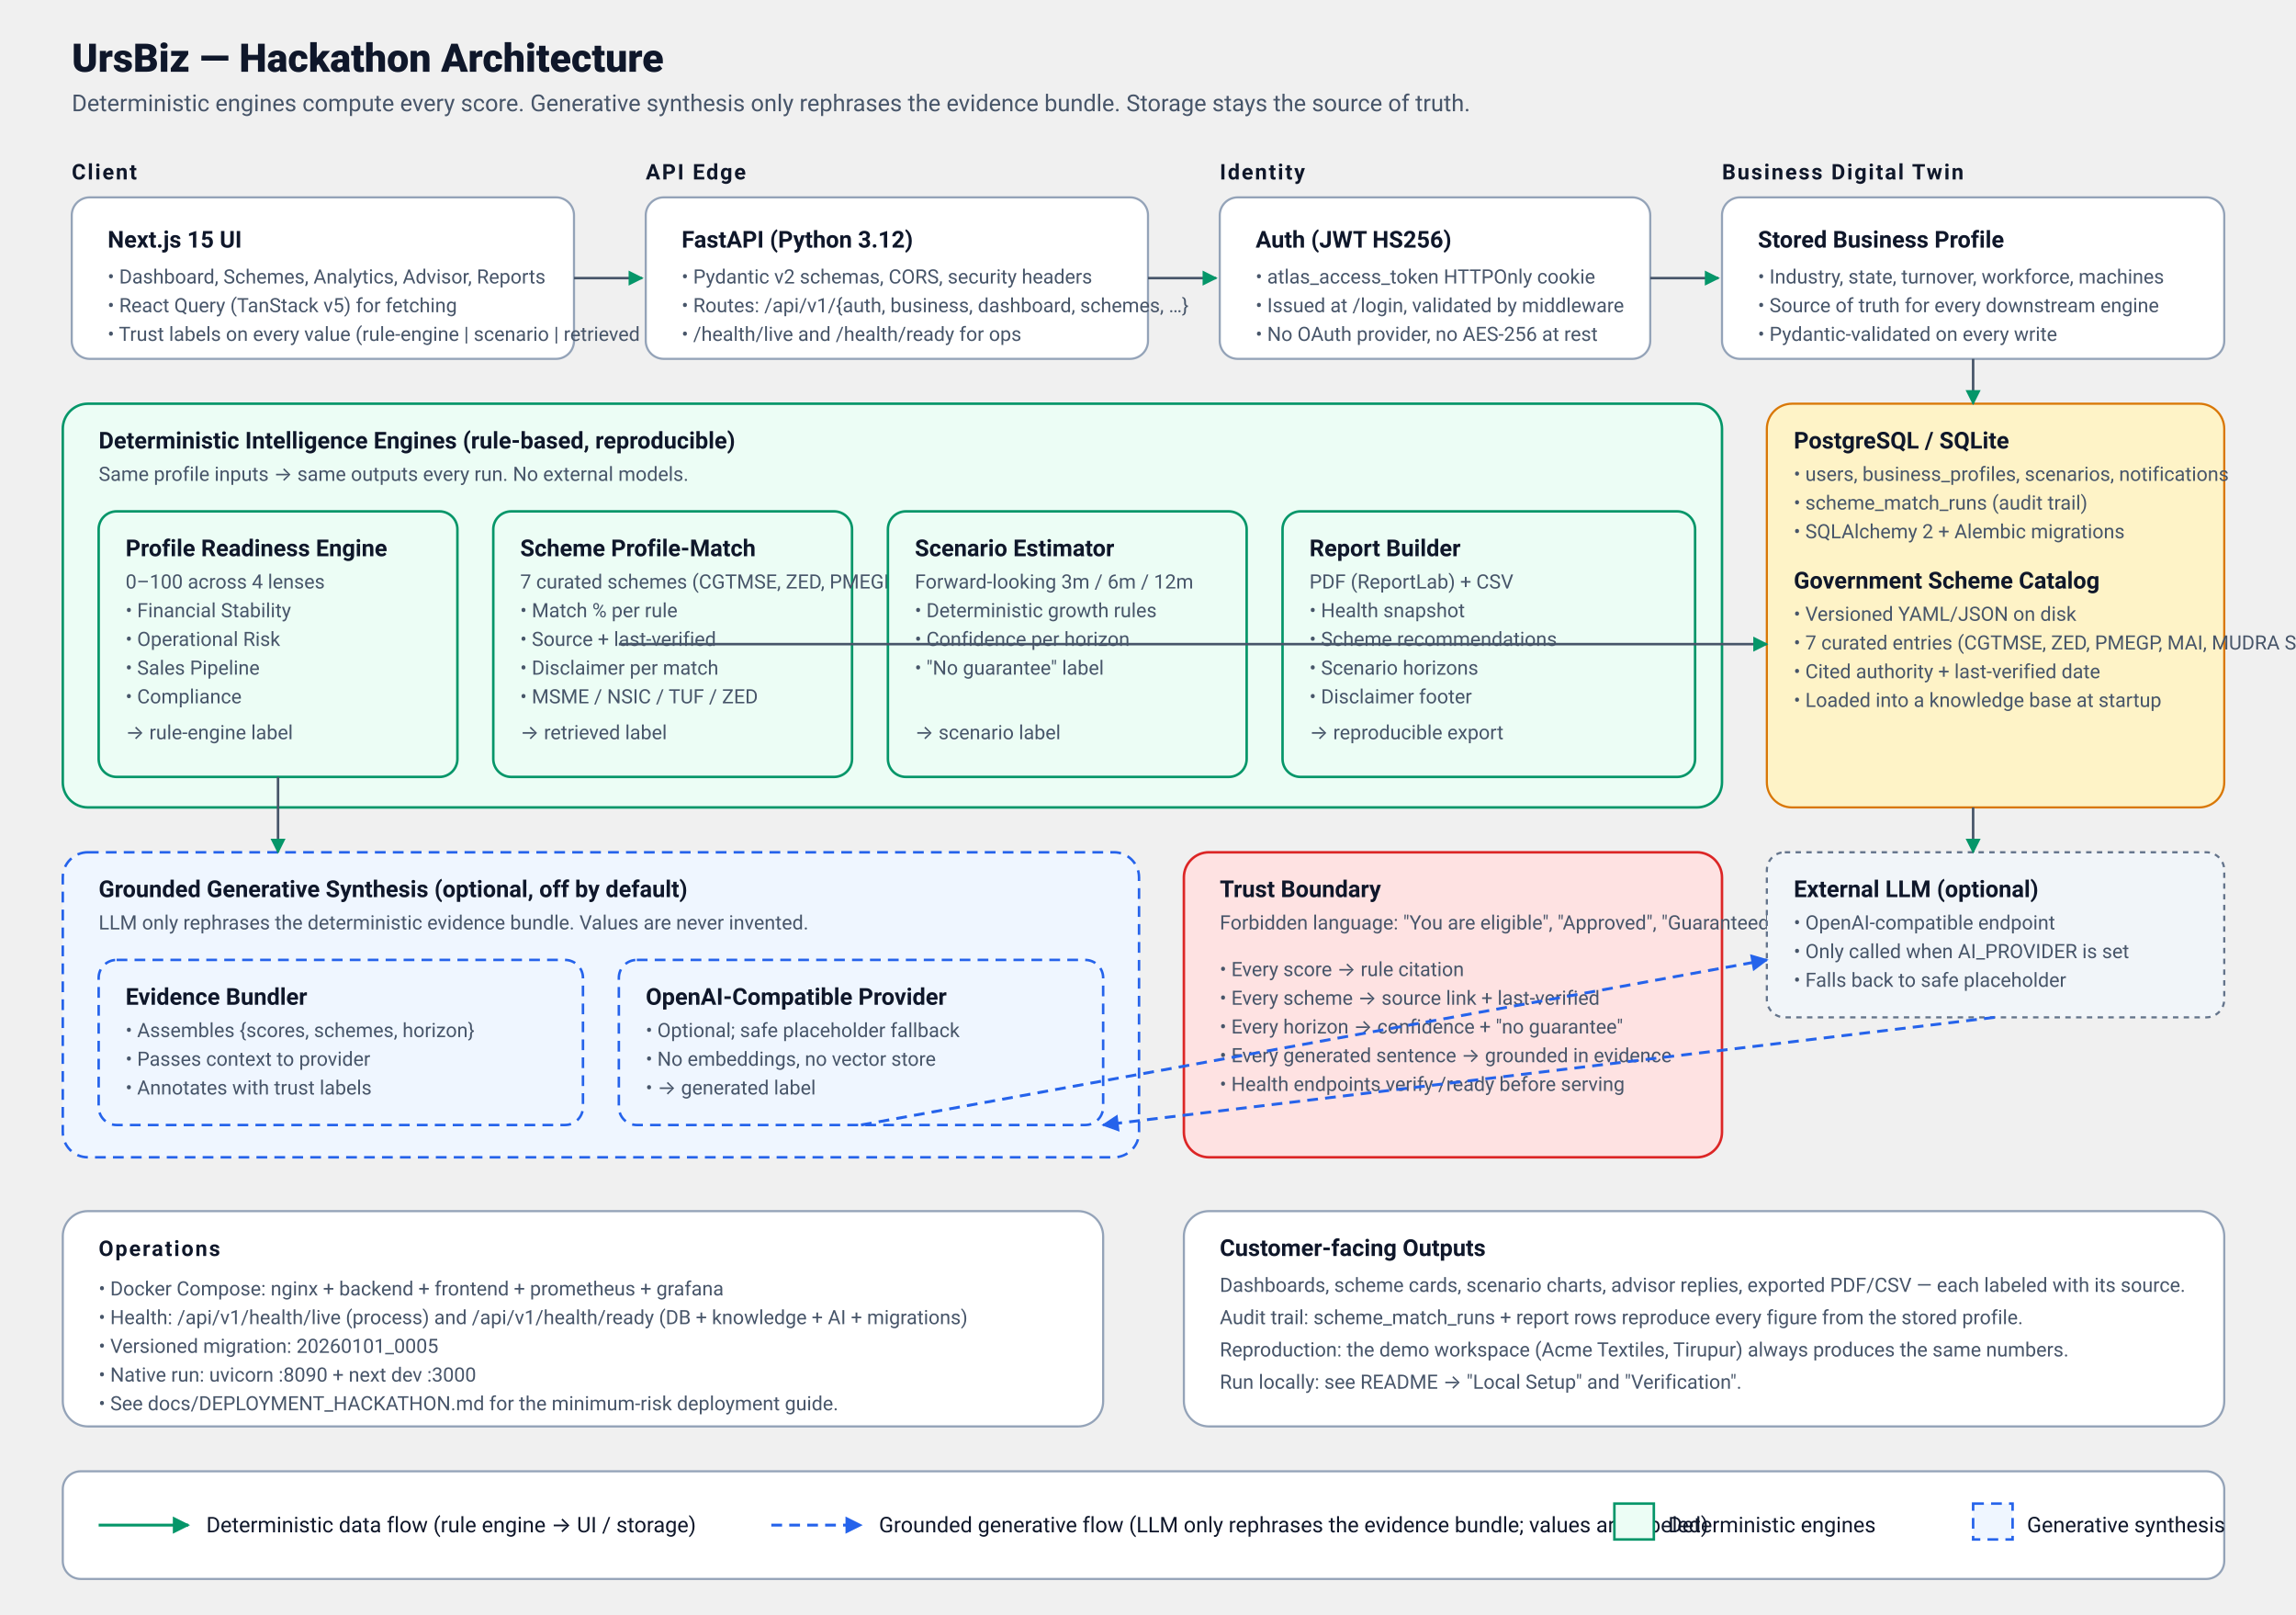
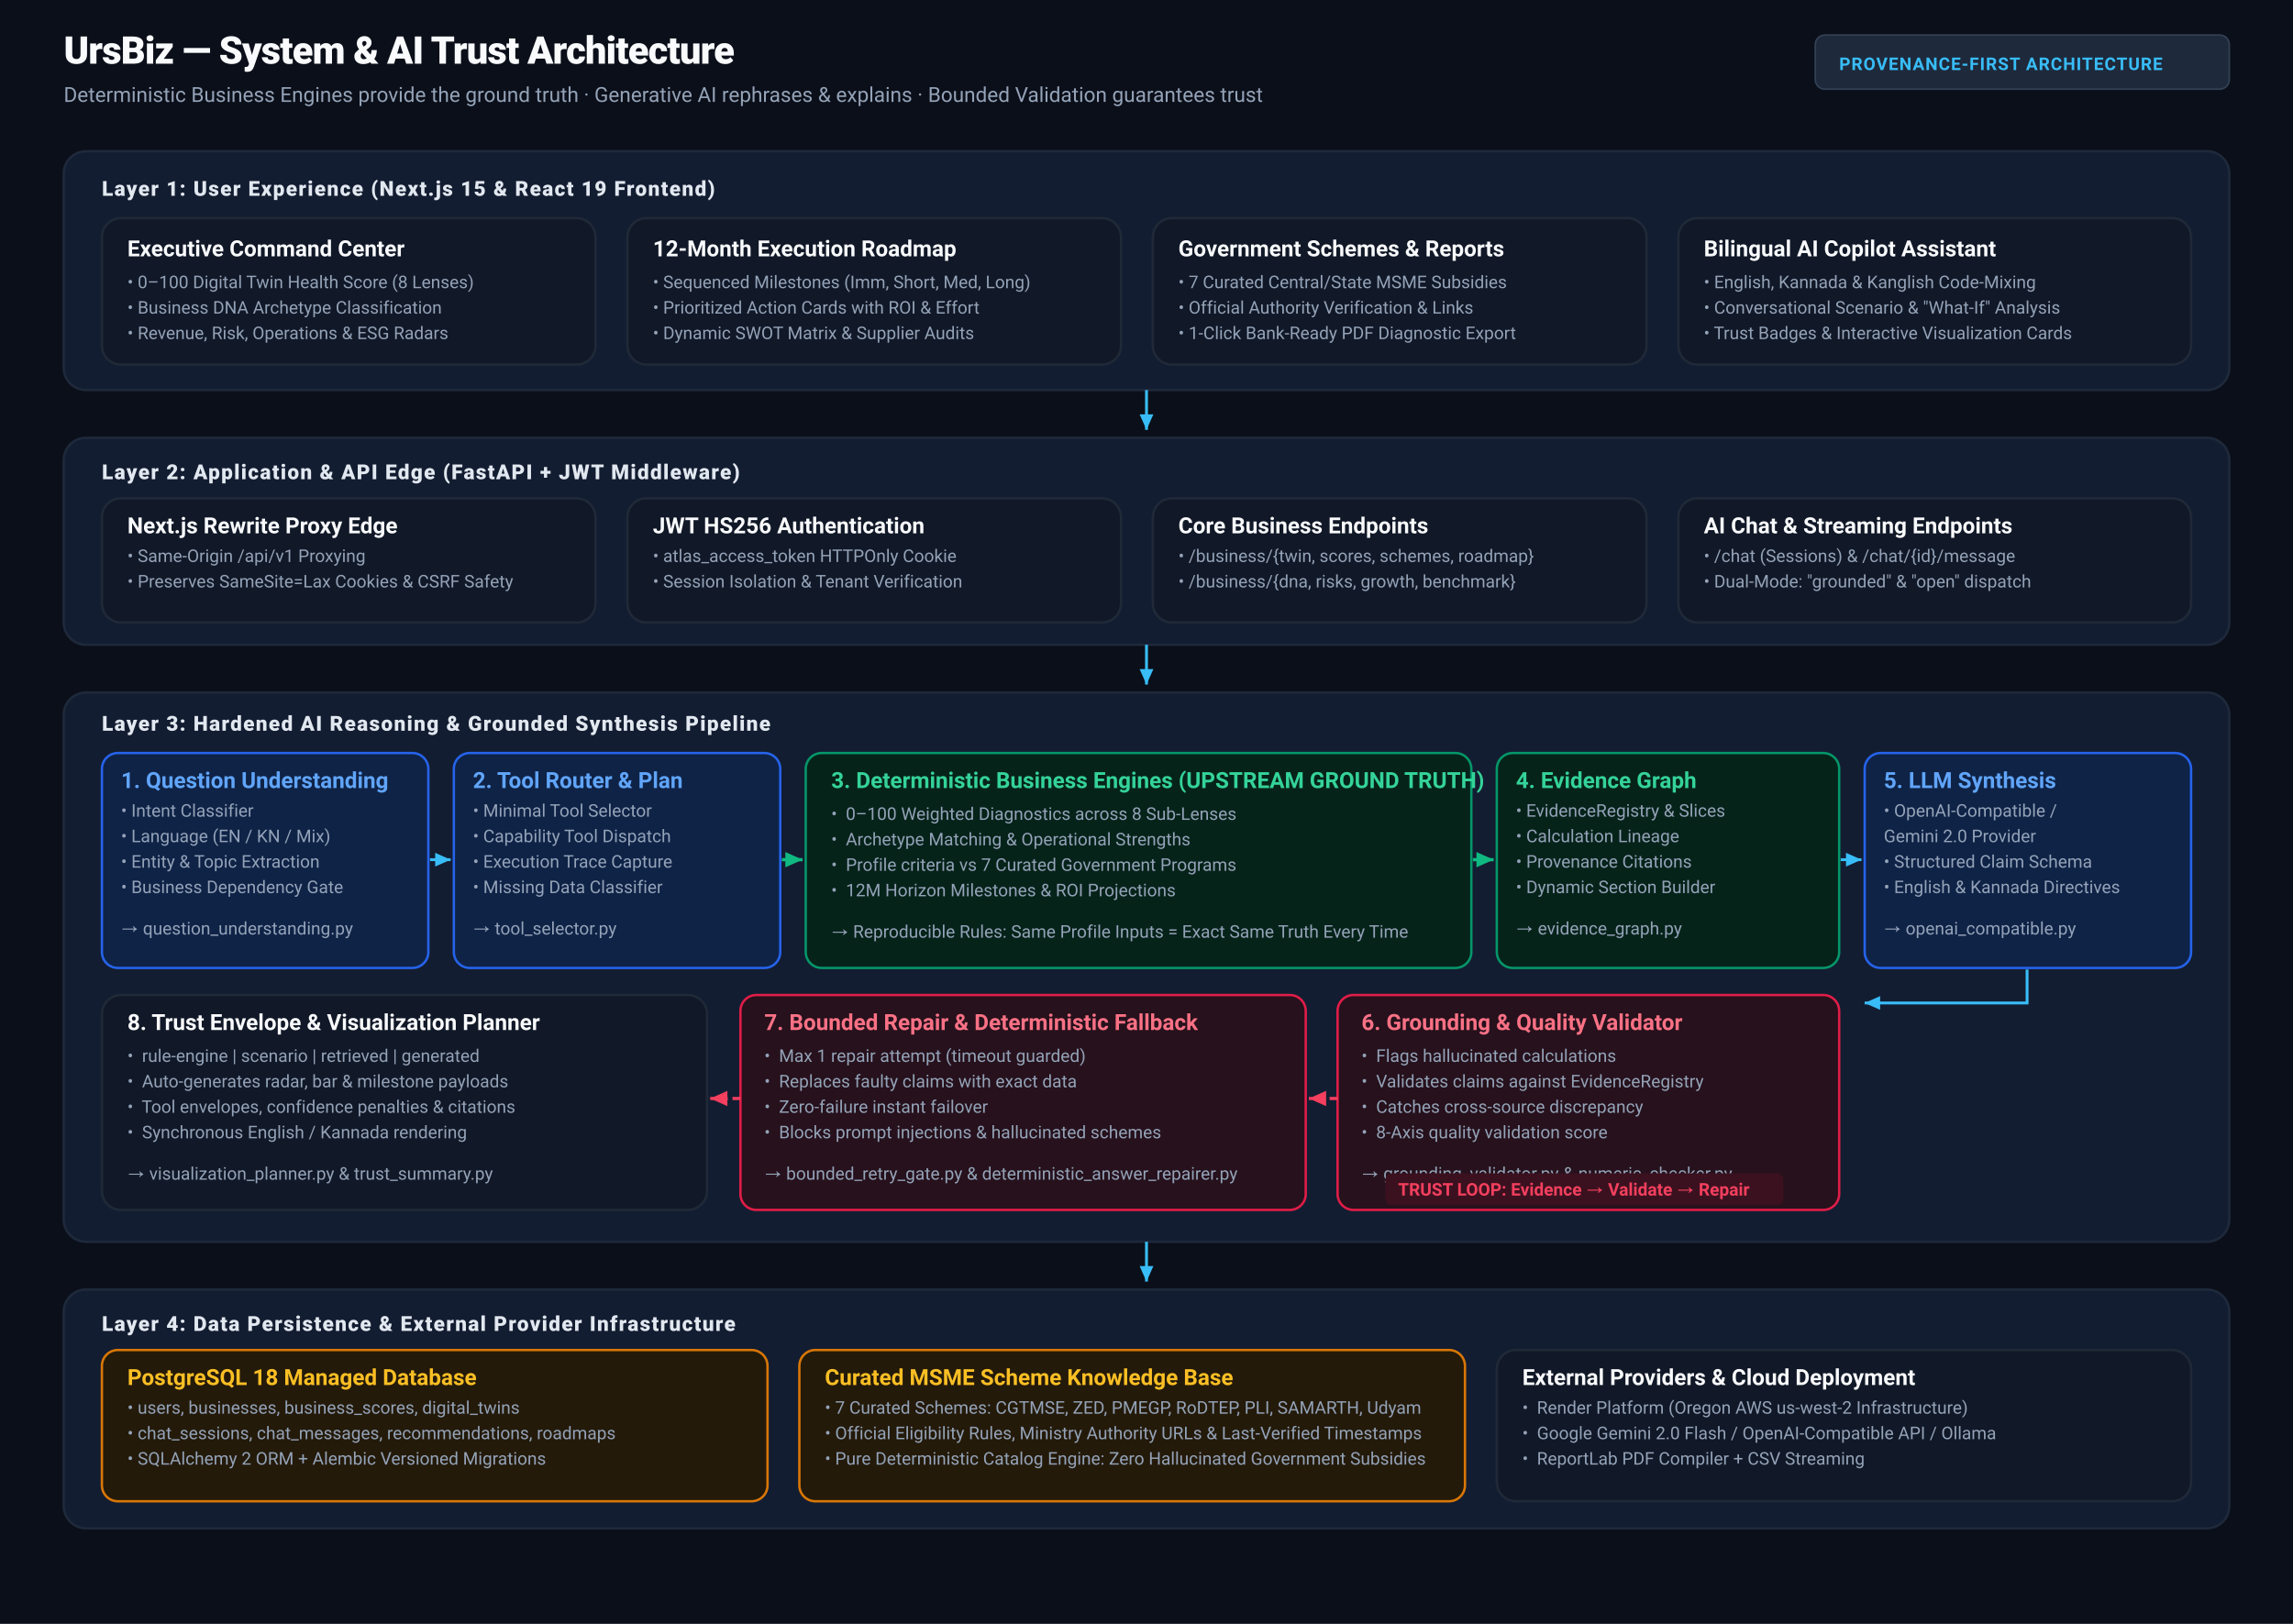
- <svg xmlns="http://www.w3.org/2000/svg" viewBox="0 0 1280 900" font-family="-apple-system, BlinkMacSystemFont, 'Segoe UI', Roboto, sans-serif">
+ <svg xmlns="http://www.w3.org/2000/svg" viewBox="0 0 1440 1020" font-family="-apple-system, BlinkMacSystemFont, 'Segoe UI', Roboto, Helvetica, Arial, sans-serif">
  <defs>
    <style>
-       .title { font-size: 22px; font-weight: 800; fill: #0F172A; }
-       .subtitle { font-size: 13px; fill: #475569; }
-       .layer-title { font-size: 12px; font-weight: 700; fill: #0F172A; letter-spacing: 0.08em; text-transform: uppercase; }
-       .box { fill: #FFFFFF; stroke: #94A3B8; stroke-width: 1.2; }
-       .box-deterministic { fill: #ECFDF5; stroke: #059669; stroke-width: 1.4; }
-       .box-generative { fill: #EFF6FF; stroke: #2563EB; stroke-width: 1.4; stroke-dasharray: 6 4; }
-       .box-storage { fill: #FEF3C7; stroke: #D97706; stroke-width: 1.2; }
-       .box-ext { fill: #F1F5F9; stroke: #64748B; stroke-width: 1.2; stroke-dasharray: 3 3; }
-       .box-trust { fill: #FEE2E2; stroke: #DC2626; stroke-width: 1.4; }
-       .label { font-size: 13px; font-weight: 700; fill: #0F172A; }
-       .sub { font-size: 11px; fill: #475569; }
-       .dashed { stroke: #94A3B8; stroke-width: 1.2; stroke-dasharray: 4 3; fill: none; }
-       .solid { stroke: #475569; stroke-width: 1.4; fill: none; }
-       .arrow-det { stroke: #059669; stroke-width: 1.6; fill: none; marker-end: url(#arrowDet); }
-       .arrow-gen { stroke: #2563EB; stroke-width: 1.6; fill: none; stroke-dasharray: 6 4; marker-end: url(#arrowGen); }
-       .legend-text { font-size: 12px; fill: #0F172A; }
+       .bg { fill: #0B0F19; }
+       .card-bg { fill: #111827; stroke: #1F2937; stroke-width: 1.5; rx: 12; }
+       .layer-bg { fill: #131D31; stroke: #1E293B; stroke-width: 1.5; rx: 14; }
+       .det-bg { fill: #06231A; stroke: #059669; stroke-width: 1.5; rx: 10; }
+       .ai-bg { fill: #0F2347; stroke: #2563EB; stroke-width: 1.5; rx: 10; }
+       .trust-bg { fill: #26111C; stroke: #E11D48; stroke-width: 1.5; rx: 10; }
+       .data-bg { fill: #241A0A; stroke: #D97706; stroke-width: 1.5; rx: 10; }
+       .title { font-size: 24px; font-weight: 800; fill: #F8FAFC; letter-spacing: -0.02em; }
+       .subtitle { font-size: 13px; fill: #94A3B8; }
+       .badge { font-size: 11px; font-weight: 700; fill: #38BDF8; letter-spacing: 0.05em; text-transform: uppercase; }
+       .layer-label { font-size: 13px; font-weight: 800; fill: #E2E8F0; letter-spacing: 0.06em; text-transform: uppercase; }
+       .box-title { font-size: 14px; font-weight: 700; fill: #F8FAFC; }
+       .box-desc { font-size: 11px; fill: #94A3B8; line-height: 1.4; }
+       .box-det-title { font-size: 14px; font-weight: 700; fill: #34D399; }
+       .box-ai-title { font-size: 14px; font-weight: 700; fill: #60A5FA; }
+       .box-trust-title { font-size: 14px; font-weight: 700; fill: #FB7185; }
+       .box-data-title { font-size: 14px; font-weight: 700; fill: #FBBF24; }
+       .flow-arrow { stroke: #38BDF8; stroke-width: 1.8; fill: none; marker-end: url(#arrowBlue); }
+       .flow-arrow-green { stroke: #10B981; stroke-width: 2.0; fill: none; marker-end: url(#arrowGreen); }
+       .flow-arrow-trust { stroke: #F43F5E; stroke-width: 2.0; fill: none; stroke-dasharray: 5 3; marker-end: url(#arrowRose); }
+       .loop-label { font-size: 11px; font-weight: 700; fill: #F43F5E; }
    </style>
-     <marker id="arrowDet" viewBox="0 0 10 10" refX="9" refY="5" markerWidth="6" markerHeight="6" orient="auto">
-       <path d="M0,0 L10,5 L0,10 z" fill="#059669" />
+     <marker id="arrowBlue" viewBox="0 0 10 10" refX="9" refY="5" markerWidth="6" markerHeight="6" orient="auto">
+       <path d="M0,1 L9,5 L0,9 z" fill="#38BDF8" />
    </marker>
-     <marker id="arrowGen" viewBox="0 0 10 10" refX="9" refY="5" markerWidth="6" markerHeight="6" orient="auto">
-       <path d="M0,0 L10,5 L0,10 z" fill="#2563EB" />
+     <marker id="arrowGreen" viewBox="0 0 10 10" refX="9" refY="5" markerWidth="6" markerHeight="6" orient="auto">
+       <path d="M0,1 L9,5 L0,9 z" fill="#10B981" />
+     </marker>
+     <marker id="arrowRose" viewBox="0 0 10 10" refX="9" refY="5" markerWidth="6" markerHeight="6" orient="auto">
+       <path d="M0,1 L9,5 L0,9 z" fill="#F43F5E" />
    </marker>
  </defs>
-   <text x="40" y="40" class="title">UrsBiz — Hackathon Architecture</text>
-   <text x="40" y="62" class="subtitle">Deterministic engines compute every score. Generative synthesis only rephrases the evidence bundle. Storage stays the source of truth.</text>
-   <text x="40" y="100" class="layer-title">Client</text>
-   <rect x="40" y="110" width="280" height="90" rx="10" class="box" />
-   <text x="60" y="138" class="label">Next.js 15 UI</text>
-   <text x="60" y="158" class="sub">• Dashboard, Schemes, Analytics, Advisor, Reports</text>
-   <text x="60" y="174" class="sub">• React Query (TanStack v5) for fetching</text>
-   <text x="60" y="190" class="sub">• Trust labels on every value (rule-engine | scenario | retrieved | generated)</text>
-   <text x="360" y="100" class="layer-title">API Edge</text>
-   <rect x="360" y="110" width="280" height="90" rx="10" class="box" />
-   <text x="380" y="138" class="label">FastAPI (Python 3.12)</text>
-   <text x="380" y="158" class="sub">• Pydantic v2 schemas, CORS, security headers</text>
-   <text x="380" y="174" class="sub">• Routes: /api/v1/{auth, business, dashboard, schemes, …}</text>
-   <text x="380" y="190" class="sub">• /health/live and /health/ready for ops</text>
-   <text x="680" y="100" class="layer-title">Identity</text>
-   <rect x="680" y="110" width="240" height="90" rx="10" class="box" />
-   <text x="700" y="138" class="label">Auth (JWT HS256)</text>
-   <text x="700" y="158" class="sub">• atlas_access_token HTTPOnly cookie</text>
-   <text x="700" y="174" class="sub">• Issued at /login, validated by middleware</text>
-   <text x="700" y="190" class="sub">• No OAuth provider, no AES-256 at rest</text>
-   <text x="960" y="100" class="layer-title">Business Digital Twin</text>
-   <rect x="960" y="110" width="280" height="90" rx="10" class="box" />
-   <text x="980" y="138" class="label">Stored Business Profile</text>
-   <text x="980" y="158" class="sub">• Industry, state, turnover, workforce, machines</text>
-   <text x="980" y="174" class="sub">• Source of truth for every downstream engine</text>
-   <text x="980" y="190" class="sub">• Pydantic-validated on every write</text>
-   <line x1="320" y1="155" x2="358" y2="155" class="solid" marker-end="url(#arrowDet)" />
-   <line x1="640" y1="155" x2="678" y2="155" class="solid" marker-end="url(#arrowDet)" />
-   <line x1="920" y1="155" x2="958" y2="155" class="solid" marker-end="url(#arrowDet)" />
-   <rect x="35" y="225" width="925" height="225" rx="14" class="box-deterministic" />
-   <text x="55" y="250" class="label" fill="#065F46">Deterministic Intelligence Engines (rule-based, reproducible)</text>
-   <text x="55" y="268" class="sub" fill="#065F46">Same profile inputs → same outputs every run. No external models.</text>
-   <rect x="55" y="285" width="200" height="148" rx="10" class="box-deterministic" />
-   <text x="70" y="310" class="label">Profile Readiness Engine</text>
-   <text x="70" y="328" class="sub">0–100 across 4 lenses</text>
-   <text x="70" y="344" class="sub">• Financial Stability</text>
-   <text x="70" y="360" class="sub">• Operational Risk</text>
-   <text x="70" y="376" class="sub">• Sales Pipeline</text>
-   <text x="70" y="392" class="sub">• Compliance</text>
-   <text x="70" y="412" class="sub" fill="#065F46">→ rule-engine label</text>
-   <rect x="275" y="285" width="200" height="148" rx="10" class="box-deterministic" />
-   <text x="290" y="310" class="label">Scheme Profile-Match</text>
-   <text x="290" y="328" class="sub">7 curated schemes (CGTMSE, ZED, PMEGP, MAI, MUDRA Shishu, NSIC, Udyam)</text>
-   <text x="290" y="344" class="sub">• Match % per rule</text>
-   <text x="290" y="360" class="sub">• Source + last-verified</text>
-   <text x="290" y="376" class="sub">• Disclaimer per match</text>
-   <text x="290" y="392" class="sub">• MSME / NSIC / TUF / ZED</text>
-   <text x="290" y="412" class="sub" fill="#065F46">→ retrieved label</text>
-   <rect x="495" y="285" width="200" height="148" rx="10" class="box-deterministic" />
-   <text x="510" y="310" class="label">Scenario Estimator</text>
-   <text x="510" y="328" class="sub">Forward-looking 3m / 6m / 12m</text>
-   <text x="510" y="344" class="sub">• Deterministic growth rules</text>
-   <text x="510" y="360" class="sub">• Confidence per horizon</text>
-   <text x="510" y="376" class="sub">• "No guarantee" label</text>
-   <text x="510" y="412" class="sub" fill="#065F46">→ scenario label</text>
-   <rect x="715" y="285" width="230" height="148" rx="10" class="box-deterministic" />
-   <text x="730" y="310" class="label">Report Builder</text>
-   <text x="730" y="328" class="sub">PDF (ReportLab) + CSV</text>
-   <text x="730" y="344" class="sub">• Health snapshot</text>
-   <text x="730" y="360" class="sub">• Scheme recommendations</text>
-   <text x="730" y="376" class="sub">• Scenario horizons</text>
-   <text x="730" y="392" class="sub">• Disclaimer footer</text>
-   <text x="730" y="412" class="sub" fill="#065F46">→ reproducible export</text>
-   <rect x="35" y="475" width="600" height="170" rx="14" class="box-generative" />
-   <text x="55" y="500" class="label" fill="#1E3A8A">Grounded Generative Synthesis (optional, off by default)</text>
-   <text x="55" y="518" class="sub" fill="#1E3A8A">LLM only rephrases the deterministic evidence bundle. Values are never invented.</text>
-   <rect x="55" y="535" width="270" height="92" rx="10" class="box-generative" />
-   <text x="70" y="560" class="label">Evidence Bundler</text>
-   <text x="70" y="578" class="sub">• Assembles {scores, schemes, horizon}</text>
-   <text x="70" y="594" class="sub">• Passes context to provider</text>
-   <text x="70" y="610" class="sub">• Annotates with trust labels</text>
-   <rect x="345" y="535" width="270" height="92" rx="10" class="box-generative" />
-   <text x="360" y="560" class="label">OpenAI-Compatible Provider</text>
-   <text x="360" y="578" class="sub">• Optional; safe placeholder fallback</text>
-   <text x="360" y="594" class="sub">• No embeddings, no vector store</text>
-   <text x="360" y="610" class="sub">• → generated label</text>
-   <rect x="660" y="475" width="300" height="170" rx="14" class="box-trust" />
-   <text x="680" y="500" class="label" fill="#7F1D1D">Trust Boundary</text>
-   <text x="680" y="518" class="sub" fill="#7F1D1D">Forbidden language: "You are eligible", "Approved", "Guaranteed", "You will receive funding". Use "Profile match".</text>
-   <text x="680" y="544" class="sub">• Every score → rule citation</text>
-   <text x="680" y="560" class="sub">• Every scheme → source link + last-verified</text>
-   <text x="680" y="576" class="sub">• Every horizon → confidence + "no guarantee"</text>
-   <text x="680" y="592" class="sub">• Every generated sentence → grounded in evidence</text>
-   <text x="680" y="608" class="sub">• Health endpoints verify /ready before serving</text>
-   <rect x="985" y="225" width="255" height="225" rx="14" class="box-storage" />
-   <text x="1000" y="250" class="label">PostgreSQL / SQLite</text>
-   <text x="1000" y="268" class="sub">• users, business_profiles, scenarios, notifications</text>
-   <text x="1000" y="284" class="sub">• scheme_match_runs (audit trail)</text>
-   <text x="1000" y="300" class="sub">• SQLAlchemy 2 + Alembic migrations</text>
-   <text x="1000" y="328" class="label">Government Scheme Catalog</text>
-   <text x="1000" y="346" class="sub">• Versioned YAML/JSON on disk</text>
-   <text x="1000" y="362" class="sub">• 7 curated entries (CGTMSE, ZED, PMEGP, MAI, MUDRA Shishu, NSIC, Udyam)</text>
-   <text x="1000" y="378" class="sub">• Cited authority + last-verified date</text>
-   <text x="1000" y="394" class="sub">• Loaded into a knowledge base at startup</text>
-   <rect x="985" y="475" width="255" height="92" rx="10" class="box-ext" />
-   <text x="1000" y="500" class="label">External LLM (optional)</text>
-   <text x="1000" y="518" class="sub">• OpenAI-compatible endpoint</text>
-   <text x="1000" y="534" class="sub">• Only called when AI_PROVIDER is set</text>
-   <text x="1000" y="550" class="sub">• Falls back to safe placeholder</text>
-   <line x1="1100" y1="200" x2="1100" y2="225" class="solid" marker-end="url(#arrowDet)" />
-   <line x1="1100" y1="450" x2="1100" y2="475" class="solid" marker-end="url(#arrowDet)" />
-   <line x1="345" y1="359" x2="985" y2="359" class="solid" marker-end="url(#arrowDet)" />
-   <line x1="155" y1="433" x2="155" y2="475" class="solid" marker-end="url(#arrowDet)" />
-   <line x1="480" y1="627" x2="985" y2="535" class="arrow-gen" marker-end="url(#arrowGen)" />
-   <line x1="1112" y1="567" x2="615" y2="627" class="arrow-gen" marker-end="url(#arrowGen)" />
-   <rect x="660" y="675" width="580" height="120" rx="14" class="box" />
-   <text x="680" y="700" class="label">Customer-facing Outputs</text>
-   <text x="680" y="720" class="sub">Dashboards, scheme cards, scenario charts, advisor replies, exported PDF/CSV — each labeled with its source.</text>
-   <text x="680" y="738" class="sub">Audit trail: scheme_match_runs + report rows reproduce every figure from the stored profile.</text>
-   <text x="680" y="756" class="sub">Reproduction: the demo workspace (Acme Textiles, Tirupur) always produces the same numbers.</text>
-   <text x="680" y="774" class="sub">Run locally: see README → "Local Setup" and "Verification".</text>
-   <rect x="35" y="675" width="580" height="120" rx="14" class="box" />
-   <text x="55" y="700" class="layer-title">Operations</text>
-   <text x="55" y="722" class="sub">• Docker Compose: nginx + backend + frontend + prometheus + grafana</text>
-   <text x="55" y="738" class="sub">• Health: /api/v1/health/live (process) and /api/v1/health/ready (DB + knowledge + AI + migrations)</text>
-   <text x="55" y="754" class="sub">• Versioned migration: 20260101_0005</text>
-   <text x="55" y="770" class="sub">• Native run: uvicorn :8090 + next dev :3000</text>
-   <text x="55" y="786" class="sub">• See docs/DEPLOYMENT_HACKATHON.md for the minimum-risk deployment guide.</text>
-   <rect x="35" y="820" width="1205" height="60" rx="10" class="box" />
-   <line x1="55" y1="850" x2="105" y2="850" class="arrow-det" marker-end="url(#arrowDet)" />
-   <text x="115" y="854" class="legend-text">Deterministic data flow (rule engine → UI / storage)</text>
-   <line x1="430" y1="850" x2="480" y2="850" class="arrow-gen" marker-end="url(#arrowGen)" />
-   <text x="490" y="854" class="legend-text">Grounded generative flow (LLM only rephrases the evidence bundle; values are labeled)</text>
-   <rect x="900" y="838" width="22" height="20" class="box-deterministic" />
-   <text x="930" y="854" class="legend-text">Deterministic engines</text>
-   <rect x="1100" y="838" width="22" height="20" class="box-generative" />
-   <text x="1130" y="854" class="legend-text">Generative synthesis</text>
+   <rect width="1440" height="1020" class="bg" />
+   <g transform="translate(40, 40)">
+     <text x="0" y="0" class="title">UrsBiz — System &amp; AI Trust Architecture</text>
+     <text x="0" y="24" class="subtitle">Deterministic Business Engines provide the ground truth · Generative AI rephrases &amp; explains · Bounded Validation guarantees trust</text>
+     <rect x="1100" y="-18" width="260" height="34" rx="6" fill="#1E293B" stroke="#334155" />
+     <text x="1115" y="4" class="badge">PROVENANCE-FIRST ARCHITECTURE</text>
+   </g>
+   <g transform="translate(40, 95)">
+     <rect width="1360" height="150" class="layer-bg" />
+     <text x="24" y="28" class="layer-label">Layer 1: User Experience (Next.js 15 &amp; React 19 Frontend)</text>
+     <rect x="24" y="42" width="310" height="92" class="card-bg" />
+     <text x="40" y="66" class="box-title">Executive Command Center</text>
+     <text x="40" y="86" class="box-desc">• 0–100 Digital Twin Health Score (8 Lenses)</text>
+     <text x="40" y="102" class="box-desc">• Business DNA Archetype Classification</text>
+     <text x="40" y="118" class="box-desc">• Revenue, Risk, Operations &amp; ESG Radars</text>
+     <rect x="354" y="42" width="310" height="92" class="card-bg" />
+     <text x="370" y="66" class="box-title">12-Month Execution Roadmap</text>
+     <text x="370" y="86" class="box-desc">• Sequenced Milestones (Imm, Short, Med, Long)</text>
+     <text x="370" y="102" class="box-desc">• Prioritized Action Cards with ROI &amp; Effort</text>
+     <text x="370" y="118" class="box-desc">• Dynamic SWOT Matrix &amp; Supplier Audits</text>
+     <rect x="684" y="42" width="310" height="92" class="card-bg" />
+     <text x="700" y="66" class="box-title">Government Schemes &amp; Reports</text>
+     <text x="700" y="86" class="box-desc">• 7 Curated Central/State MSME Subsidies</text>
+     <text x="700" y="102" class="box-desc">• Official Authority Verification &amp; Links</text>
+     <text x="700" y="118" class="box-desc">• 1-Click Bank-Ready PDF Diagnostic Export</text>
+     <rect x="1014" y="42" width="322" height="92" class="card-bg" />
+     <text x="1030" y="66" class="box-title">Bilingual AI Copilot Assistant</text>
+     <text x="1030" y="86" class="box-desc">• English, Kannada &amp; Kanglish Code-Mixing</text>
+     <text x="1030" y="102" class="box-desc">• Conversational Scenario &amp; "What-If" Analysis</text>
+     <text x="1030" y="118" class="box-desc">• Trust Badges &amp; Interactive Visualization Cards</text>
+   </g>
+   <path d="M 720 245 L 720 270" class="flow-arrow" />
+   <g transform="translate(40, 275)">
+     <rect width="1360" height="130" class="layer-bg" />
+     <text x="24" y="26" class="layer-label">Layer 2: Application &amp; API Edge (FastAPI + JWT Middleware)</text>
+     <rect x="24" y="38" width="310" height="78" class="card-bg" />
+     <text x="40" y="60" class="box-title">Next.js Rewrite Proxy Edge</text>
+     <text x="40" y="78" class="box-desc">• Same-Origin /api/v1 Proxying</text>
+     <text x="40" y="94" class="box-desc">• Preserves SameSite=Lax Cookies &amp; CSRF Safety</text>
+     <rect x="354" y="38" width="310" height="78" class="card-bg" />
+     <text x="370" y="60" class="box-title">JWT HS256 Authentication</text>
+     <text x="370" y="78" class="box-desc">• atlas_access_token HTTPOnly Cookie</text>
+     <text x="370" y="94" class="box-desc">• Session Isolation &amp; Tenant Verification</text>
+     <rect x="684" y="38" width="310" height="78" class="card-bg" />
+     <text x="700" y="60" class="box-title">Core Business Endpoints</text>
+     <text x="700" y="78" class="box-desc">• /business/{twin, scores, schemes, roadmap}</text>
+     <text x="700" y="94" class="box-desc">• /business/{dna, risks, growth, benchmark}</text>
+     <rect x="1014" y="38" width="322" height="78" class="card-bg" />
+     <text x="1030" y="60" class="box-title">AI Chat &amp; Streaming Endpoints</text>
+     <text x="1030" y="78" class="box-desc">• /chat (Sessions) &amp; /chat/{id}/message</text>
+     <text x="1030" y="94" class="box-desc">• Dual-Mode: "grounded" &amp; "open" dispatch</text>
+   </g>
+   <path d="M 720 405 L 720 430" class="flow-arrow" />
+   <g transform="translate(40, 435)">
+     <rect width="1360" height="345" class="layer-bg" />
+     <text x="24" y="24" class="layer-label">Layer 3: Hardened AI Reasoning &amp; Grounded Synthesis Pipeline</text>
+     <rect x="24" y="38" width="205" height="135" class="ai-bg" />
+     <text x="36" y="60" class="box-ai-title">1. Question Understanding</text>
+     <text x="36" y="78" class="box-desc">• Intent Classifier</text>
+     <text x="36" y="94" class="box-desc">• Language (EN / KN / Mix)</text>
+     <text x="36" y="110" class="box-desc">• Entity &amp; Topic Extraction</text>
+     <text x="36" y="126" class="box-desc">• Business Dependency Gate</text>
+     <text x="36" y="152" class="box-desc" fill="#60A5FA">→ question_understanding.py</text>
+     <rect x="245" y="38" width="205" height="135" class="ai-bg" />
+     <text x="257" y="60" class="box-ai-title">2. Tool Router &amp; Plan</text>
+     <text x="257" y="78" class="box-desc">• Minimal Tool Selector</text>
+     <text x="257" y="94" class="box-desc">• Capability Tool Dispatch</text>
+     <text x="257" y="110" class="box-desc">• Execution Trace Capture</text>
+     <text x="257" y="126" class="box-desc">• Missing Data Classifier</text>
+     <text x="257" y="152" class="box-desc" fill="#60A5FA">→ tool_selector.py</text>
+     <rect x="466" y="38" width="418" height="135" class="det-bg" />
+     <text x="482" y="60" class="box-det-title">3. Deterministic Business Engines (UPSTREAM GROUND TRUTH)</text>
+     <text x="482" y="80" class="box-desc">• <b>Health Score Engine:</b> 0–100 Weighted Diagnostics across 8 Sub-Lenses</text>
+     <text x="482" y="96" class="box-desc">• <b>Business DNA Classifier:</b> Archetype Matching &amp; Operational Strengths</text>
+     <text x="482" y="112" class="box-desc">• <b>Scheme Match Engine:</b> Profile criteria vs 7 Curated Government Programs</text>
+     <text x="482" y="128" class="box-desc">• <b>Roadmap &amp; Scenario Engine:</b> 12M Horizon Milestones &amp; ROI Projections</text>
+     <text x="482" y="154" class="box-desc" fill="#34D399">→ Reproducible Rules: Same Profile Inputs = Exact Same Truth Every Time</text>
+     <rect x="900" y="38" width="215" height="135" class="det-bg" />
+     <text x="912" y="60" class="box-det-title">4. Evidence Graph</text>
+     <text x="912" y="78" class="box-desc">• EvidenceRegistry &amp; Slices</text>
+     <text x="912" y="94" class="box-desc">• Calculation Lineage</text>
+     <text x="912" y="110" class="box-desc">• Provenance Citations</text>
+     <text x="912" y="126" class="box-desc">• Dynamic Section Builder</text>
+     <text x="912" y="152" class="box-desc" fill="#34D399">→ evidence_graph.py</text>
+     <rect x="1131" y="38" width="205" height="135" class="ai-bg" />
+     <text x="1143" y="60" class="box-ai-title">5. LLM Synthesis</text>
+     <text x="1143" y="78" class="box-desc">• OpenAI-Compatible /</text>
+     <text x="1143" y="94" class="box-desc">  Gemini 2.0 Provider</text>
+     <text x="1143" y="110" class="box-desc">• Structured Claim Schema</text>
+     <text x="1143" y="126" class="box-desc">• English &amp; Kannada Directives</text>
+     <text x="1143" y="152" class="box-desc" fill="#60A5FA">→ openai_compatible.py</text>
+     <path d="M 230 105 L 243 105" class="flow-arrow" />
+     <path d="M 451 105 L 464 105" class="flow-arrow-green" />
+     <path d="M 885 105 L 898 105" class="flow-arrow-green" />
+     <path d="M 1116 105 L 1129 105" class="flow-arrow" />
+     <path d="M 1233 174 L 1233 195 L 1131 195" class="flow-arrow" />
+     <rect x="800" y="190" width="315" height="135" class="trust-bg" />
+     <text x="815" y="212" class="box-trust-title">6. Grounding &amp; Quality Validator</text>
+     <text x="815" y="232" class="box-desc">• <b>NumericConsistencyChecker:</b> Flags hallucinated calculations</text>
+     <text x="815" y="248" class="box-desc">• <b>ClaimValidator:</b> Validates claims against EvidenceRegistry</text>
+     <text x="815" y="264" class="box-desc">• <b>ContradictionDetector:</b> Catches cross-source discrepancy</text>
+     <text x="815" y="280" class="box-desc">• <b>AnswerQualityValidator:</b> 8-Axis quality validation score</text>
+     <text x="815" y="306" class="box-desc" fill="#FB7185">→ grounding_validator.py &amp; numeric_checker.py</text>
+     <rect x="425" y="190" width="355" height="135" class="trust-bg" />
+     <text x="440" y="212" class="box-trust-title">7. Bounded Repair &amp; Deterministic Fallback</text>
+     <text x="440" y="232" class="box-desc">• <b>BoundedRetryGate:</b> Max 1 repair attempt (timeout guarded)</text>
+     <text x="440" y="248" class="box-desc">• <b>DeterministicAnswerRepairer:</b> Replaces faulty claims with exact data</text>
+     <text x="440" y="264" class="box-desc">• <b>DeterministicFallbackProvider:</b> Zero-failure instant failover</text>
+     <text x="440" y="280" class="box-desc">• <b>Adversarial Defense:</b> Blocks prompt injections &amp; hallucinated schemes</text>
+     <text x="440" y="306" class="box-desc" fill="#FB7185">→ bounded_retry_gate.py &amp; deterministic_answer_repairer.py</text>
+     <rect x="24" y="190" width="380" height="135" class="card-bg" />
+     <text x="40" y="212" class="box-title">8. Trust Envelope &amp; Visualization Planner</text>
+     <text x="40" y="232" class="box-desc">• <b>Trust Badges:</b> rule-engine | scenario | retrieved | generated</text>
+     <text x="40" y="248" class="box-desc">• <b>ChartDataBuilder:</b> Auto-generates radar, bar &amp; milestone payloads</text>
+     <text x="40" y="264" class="box-desc">• <b>Audit Trace:</b> Tool envelopes, confidence penalties &amp; citations</text>
+     <text x="40" y="280" class="box-desc">• <b>Bilingual Delivery:</b> Synchronous English / Kannada rendering</text>
+     <text x="40" y="306" class="box-desc" fill="#38BDF8">→ visualization_planner.py &amp; trust_summary.py</text>
+     <path d="M 800 255 L 782 255" class="flow-arrow-trust" />
+     <path d="M 425 255 L 406 255" class="flow-arrow-trust" />
+     <rect x="830" y="302" width="250" height="20" rx="4" fill="#3B111F" />
+     <text x="838" y="316" class="loop-label">TRUST LOOP: Evidence → Validate → Repair</text>
+   </g>
+   <path d="M 720 780 L 720 805" class="flow-arrow" />
+   <g transform="translate(40, 810)">
+     <rect width="1360" height="150" class="layer-bg" />
+     <text x="24" y="26" class="layer-label">Layer 4: Data Persistence &amp; External Provider Infrastructure</text>
+     <rect x="24" y="38" width="418" height="95" class="data-bg" />
+     <text x="40" y="60" class="box-data-title">PostgreSQL 18 Managed Database</text>
+     <text x="40" y="78" class="box-desc">• users, businesses, business_scores, digital_twins</text>
+     <text x="40" y="94" class="box-desc">• chat_sessions, chat_messages, recommendations, roadmaps</text>
+     <text x="40" y="110" class="box-desc">• SQLAlchemy 2 ORM + Alembic Versioned Migrations</text>
+     <rect x="462" y="38" width="418" height="95" class="data-bg" />
+     <text x="478" y="60" class="box-data-title">Curated MSME Scheme Knowledge Base</text>
+     <text x="478" y="78" class="box-desc">• 7 Curated Schemes: CGTMSE, ZED, PMEGP, RoDTEP, PLI, SAMARTH, Udyam</text>
+     <text x="478" y="94" class="box-desc">• Official Eligibility Rules, Ministry Authority URLs &amp; Last-Verified Timestamps</text>
+     <text x="478" y="110" class="box-desc">• Pure Deterministic Catalog Engine: Zero Hallucinated Government Subsidies</text>
+     <rect x="900" y="38" width="436" height="95" class="card-bg" />
+     <text x="916" y="60" class="box-title">External Providers &amp; Cloud Deployment</text>
+     <text x="916" y="78" class="box-desc">• <b>Cloud Host:</b> Render Platform (Oregon AWS us-west-2 Infrastructure)</text>
+     <text x="916" y="94" class="box-desc">• <b>Generative LLMs:</b> Google Gemini 2.0 Flash / OpenAI-Compatible API / Ollama</text>
+     <text x="916" y="110" class="box-desc">• <b>Reporting Engine:</b> ReportLab PDF Compiler + CSV Streaming</text>
+   </g>
</svg>
